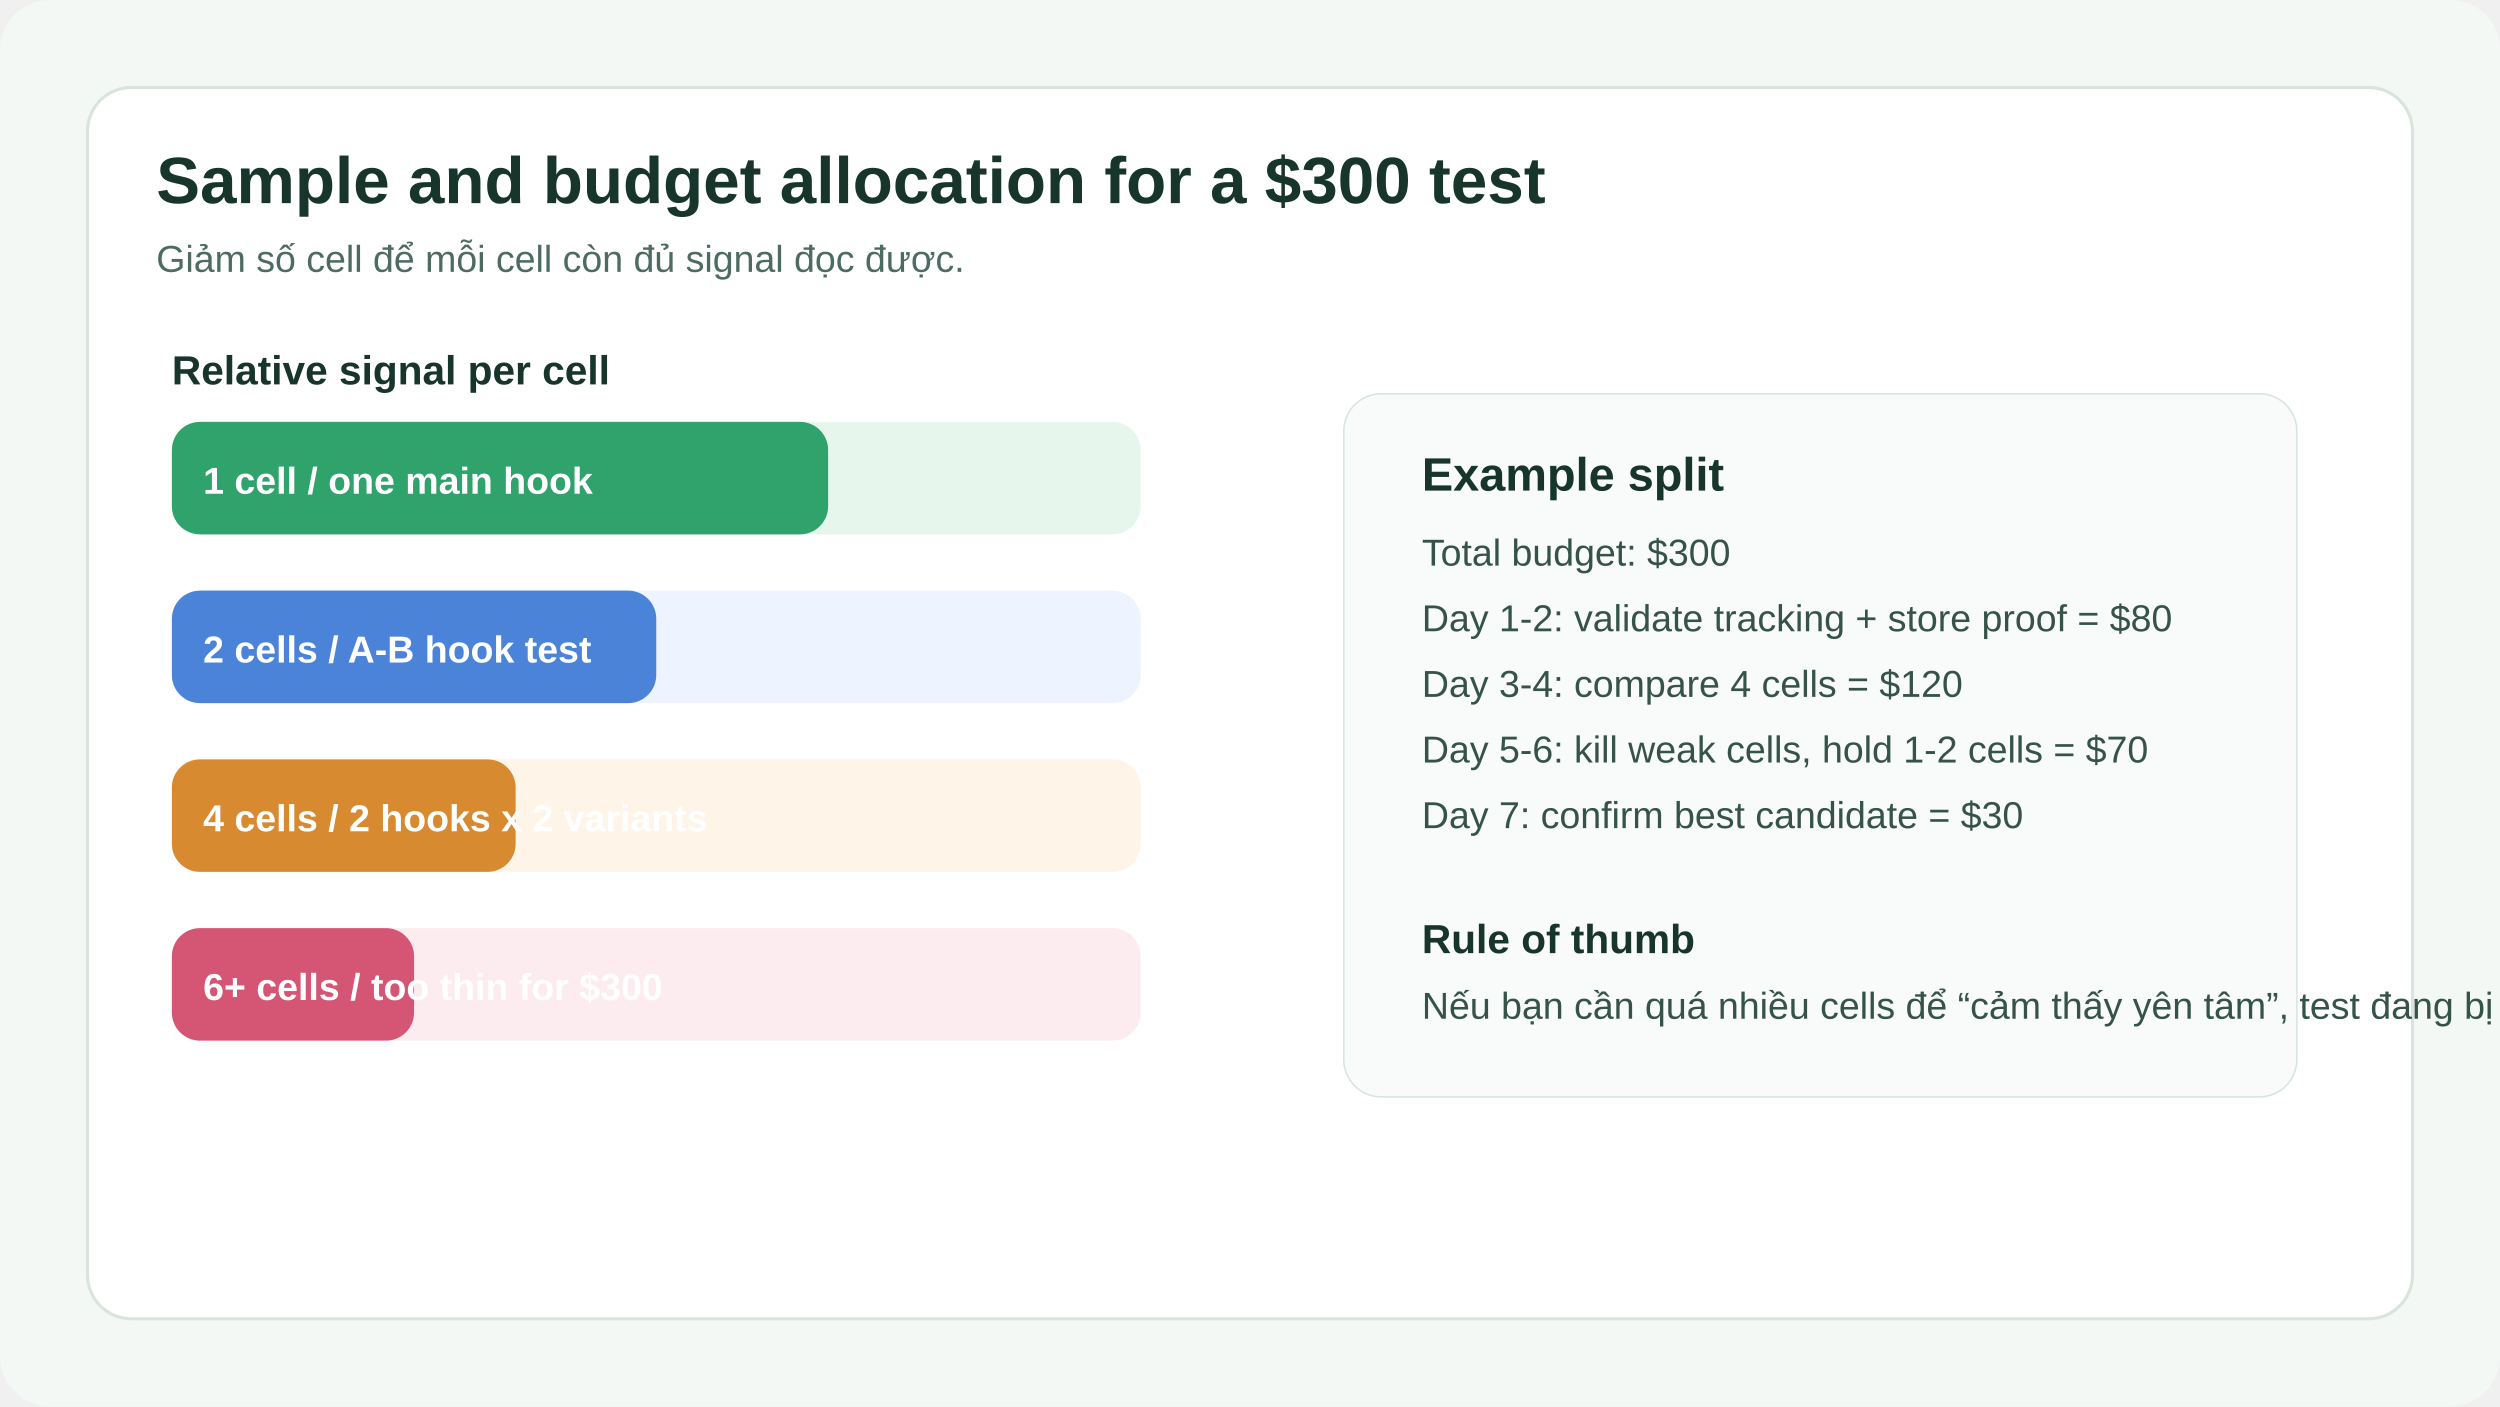
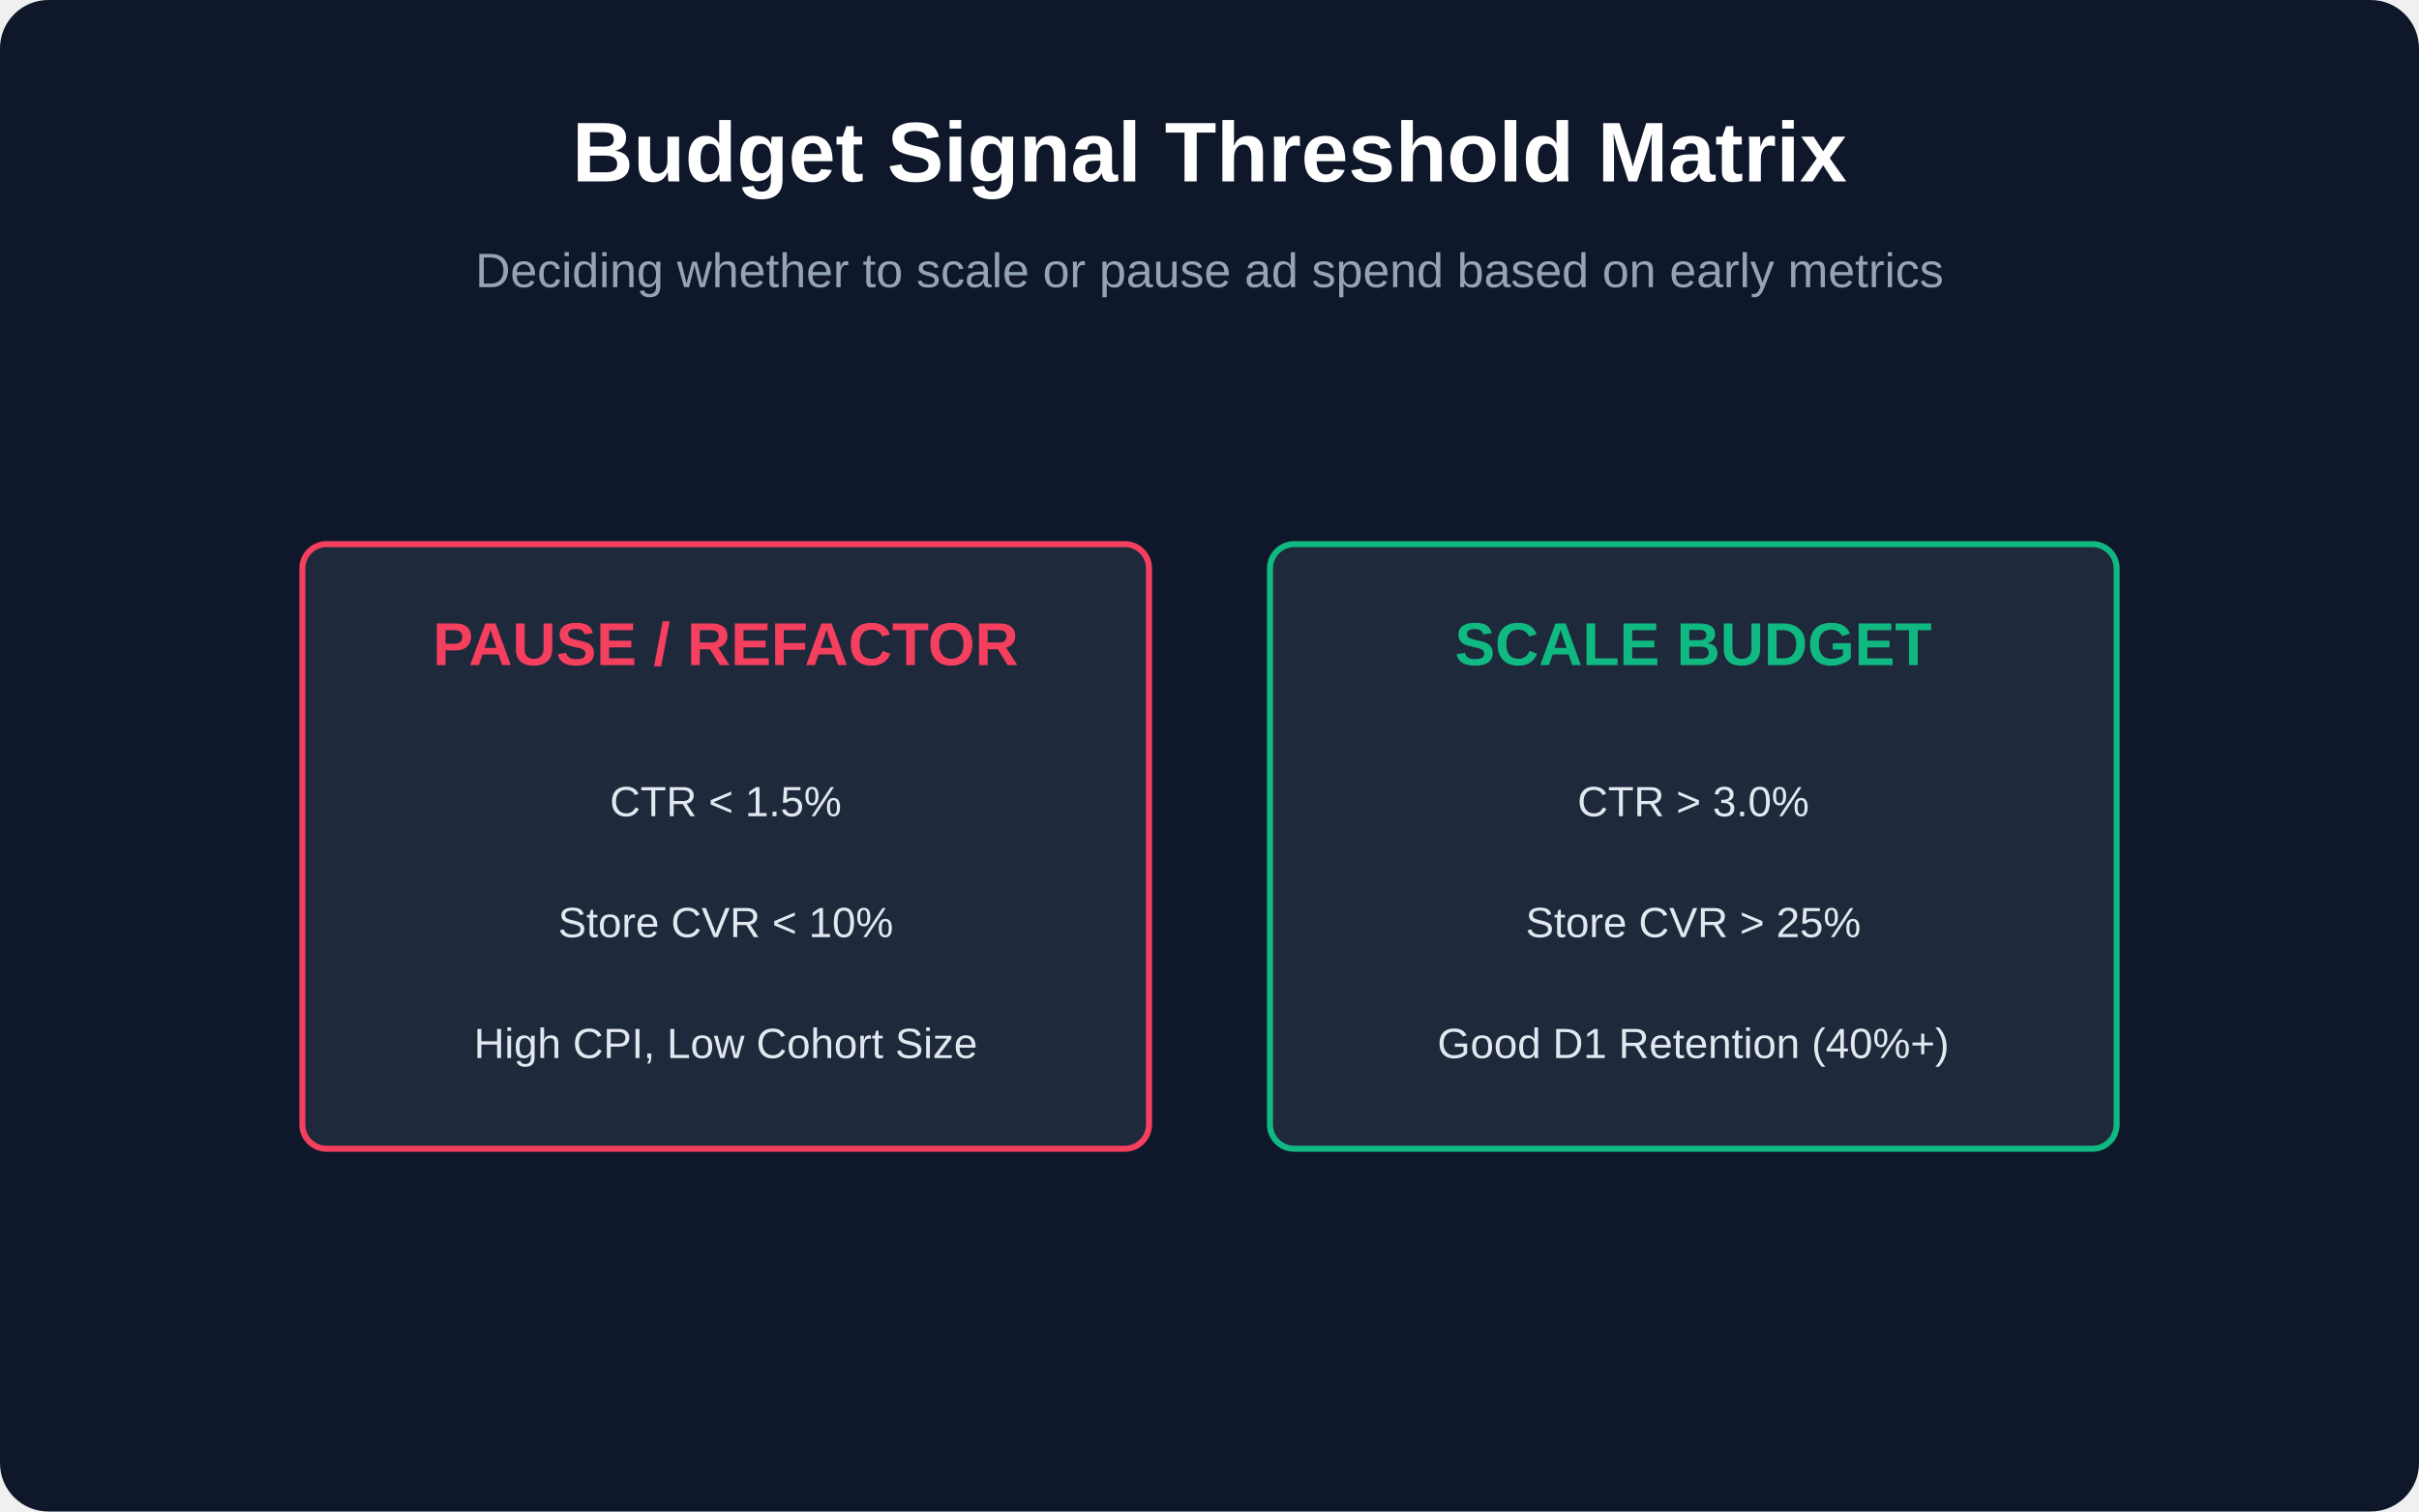
- <svg xmlns="http://www.w3.org/2000/svg" width="1600" height="900" viewBox="0 0 1600 900" fill="none">
-   <rect width="1600" height="900" rx="32" fill="#F4F8F5" />
-   <rect x="56" y="56" width="1488" height="788" rx="28" fill="#FFFFFF" stroke="#D8E4DC" stroke-width="2" />
-   <text x="100" y="130" fill="#18352B" font-family="Segoe UI, Arial, sans-serif" font-size="42" font-weight="700">Sample and budget allocation for a $300 test</text>
-   <text x="100" y="174" fill="#4D6B61" font-family="Segoe UI, Arial, sans-serif" font-size="24">Giảm số cell để mỗi cell còn đủ signal đọc được.</text>
-   <rect x="110" y="270" width="620" height="72" rx="18" fill="#E7F6EC" />
-   <rect x="110" y="270" width="420" height="72" rx="18" fill="#2FA36B" />
-   <rect x="110" y="378" width="620" height="72" rx="18" fill="#EDF3FF" />
-   <rect x="110" y="378" width="310" height="72" rx="18" fill="#4A83D8" />
-   <rect x="110" y="486" width="620" height="72" rx="18" fill="#FFF4E8" />
-   <rect x="110" y="486" width="220" height="72" rx="18" fill="#D78A30" />
-   <rect x="110" y="594" width="620" height="72" rx="18" fill="#FDECEF" />
-   <rect x="110" y="594" width="155" height="72" rx="18" fill="#D45574" />
-   <text x="110" y="246" fill="#18352B" font-family="Segoe UI, Arial, sans-serif" font-size="26" font-weight="700">Relative signal per cell</text>
-   <text x="130" y="316" fill="#FFFFFF" font-family="Segoe UI, Arial, sans-serif" font-size="24" font-weight="700">1 cell / one main hook</text>
-   <text x="130" y="424" fill="#FFFFFF" font-family="Segoe UI, Arial, sans-serif" font-size="24" font-weight="700">2 cells / A-B hook test</text>
-   <text x="130" y="532" fill="#FFFFFF" font-family="Segoe UI, Arial, sans-serif" font-size="24" font-weight="700">4 cells / 2 hooks x 2 variants</text>
-   <text x="130" y="640" fill="#FFFFFF" font-family="Segoe UI, Arial, sans-serif" font-size="24" font-weight="700">6+ cells / too thin for $300</text>
-   <rect x="860" y="252" width="610" height="450" rx="24" fill="#F8FBF9" stroke="#D8E4DC" />
-   <text x="910" y="314" fill="#18352B" font-family="Segoe UI, Arial, sans-serif" font-size="30" font-weight="700">Example split</text>
-   <text x="910" y="362" fill="#365349" font-family="Segoe UI, Arial, sans-serif" font-size="24">Total budget: $300</text>
-   <text x="910" y="404" fill="#365349" font-family="Segoe UI, Arial, sans-serif" font-size="24">Day 1-2: validate tracking + store proof = $80</text>
-   <text x="910" y="446" fill="#365349" font-family="Segoe UI, Arial, sans-serif" font-size="24">Day 3-4: compare 4 cells = $120</text>
-   <text x="910" y="488" fill="#365349" font-family="Segoe UI, Arial, sans-serif" font-size="24">Day 5-6: kill weak cells, hold 1-2 cells = $70</text>
-   <text x="910" y="530" fill="#365349" font-family="Segoe UI, Arial, sans-serif" font-size="24">Day 7: confirm best candidate = $30</text>
-   <text x="910" y="610" fill="#18352B" font-family="Segoe UI, Arial, sans-serif" font-size="26" font-weight="700">Rule of thumb</text>
-   <text x="910" y="652" fill="#365349" font-family="Segoe UI, Arial, sans-serif" font-size="24">Nếu bạn cần quá nhiều cells để “cảm thấy yên tâm”, test đang bị thiết kế quá tham.</text>
+ <svg xmlns="http://www.w3.org/2000/svg" viewBox="0 0 800 500" width="800" height="500">
+   <rect width="100%" height="100%" fill="#0f172a" rx="16" />
+   <text x="400" y="60" font-family="Segoe UI, Arial, sans-serif" font-size="28" font-weight="bold" fill="#ffffff" text-anchor="middle">Budget Signal Threshold Matrix</text>
+   <text x="400" y="95" font-family="Segoe UI, Arial, sans-serif" font-size="16" fill="#94a3b8" text-anchor="middle">Deciding whether to scale or pause ad spend based on early metrics</text>
+   <defs>
+     <marker id="arrow" markerWidth="10" markerHeight="10" refX="9" refY="3" orient="auto" markerUnits="strokeWidth">
+       <path d="M0,0 L0,6 L9,3 z" fill="#38bdf8" />
+     </marker>
+   </defs>
+   <rect x="100" y="180" width="280" height="200" rx="8" fill="#1e293b" stroke="#f43f5e" stroke-width="2" />
+   <text x="240" y="220" font-family="Arial" font-size="20" font-weight="bold" fill="#f43f5e" text-anchor="middle">PAUSE / REFACTOR</text>
+   <text x="240" y="270" font-family="Arial" font-size="14" fill="#e2e8f0" text-anchor="middle">CTR &lt; 1.5%</text>
+   <text x="240" y="310" font-family="Arial" font-size="14" fill="#e2e8f0" text-anchor="middle">Store CVR &lt; 10%</text>
+   <text x="240" y="350" font-family="Arial" font-size="14" fill="#e2e8f0" text-anchor="middle">High CPI, Low Cohort Size</text>
+   <rect x="420" y="180" width="280" height="200" rx="8" fill="#1e293b" stroke="#10b981" stroke-width="2" />
+   <text x="560" y="220" font-family="Arial" font-size="20" font-weight="bold" fill="#10b981" text-anchor="middle">SCALE BUDGET</text>
+   <text x="560" y="270" font-family="Arial" font-size="14" fill="#e2e8f0" text-anchor="middle">CTR &gt; 3.0%</text>
+   <text x="560" y="310" font-family="Arial" font-size="14" fill="#e2e8f0" text-anchor="middle">Store CVR &gt; 25%</text>
+   <text x="560" y="350" font-family="Arial" font-size="14" fill="#e2e8f0" text-anchor="middle">Good D1 Retention (40%+)</text>
</svg>
